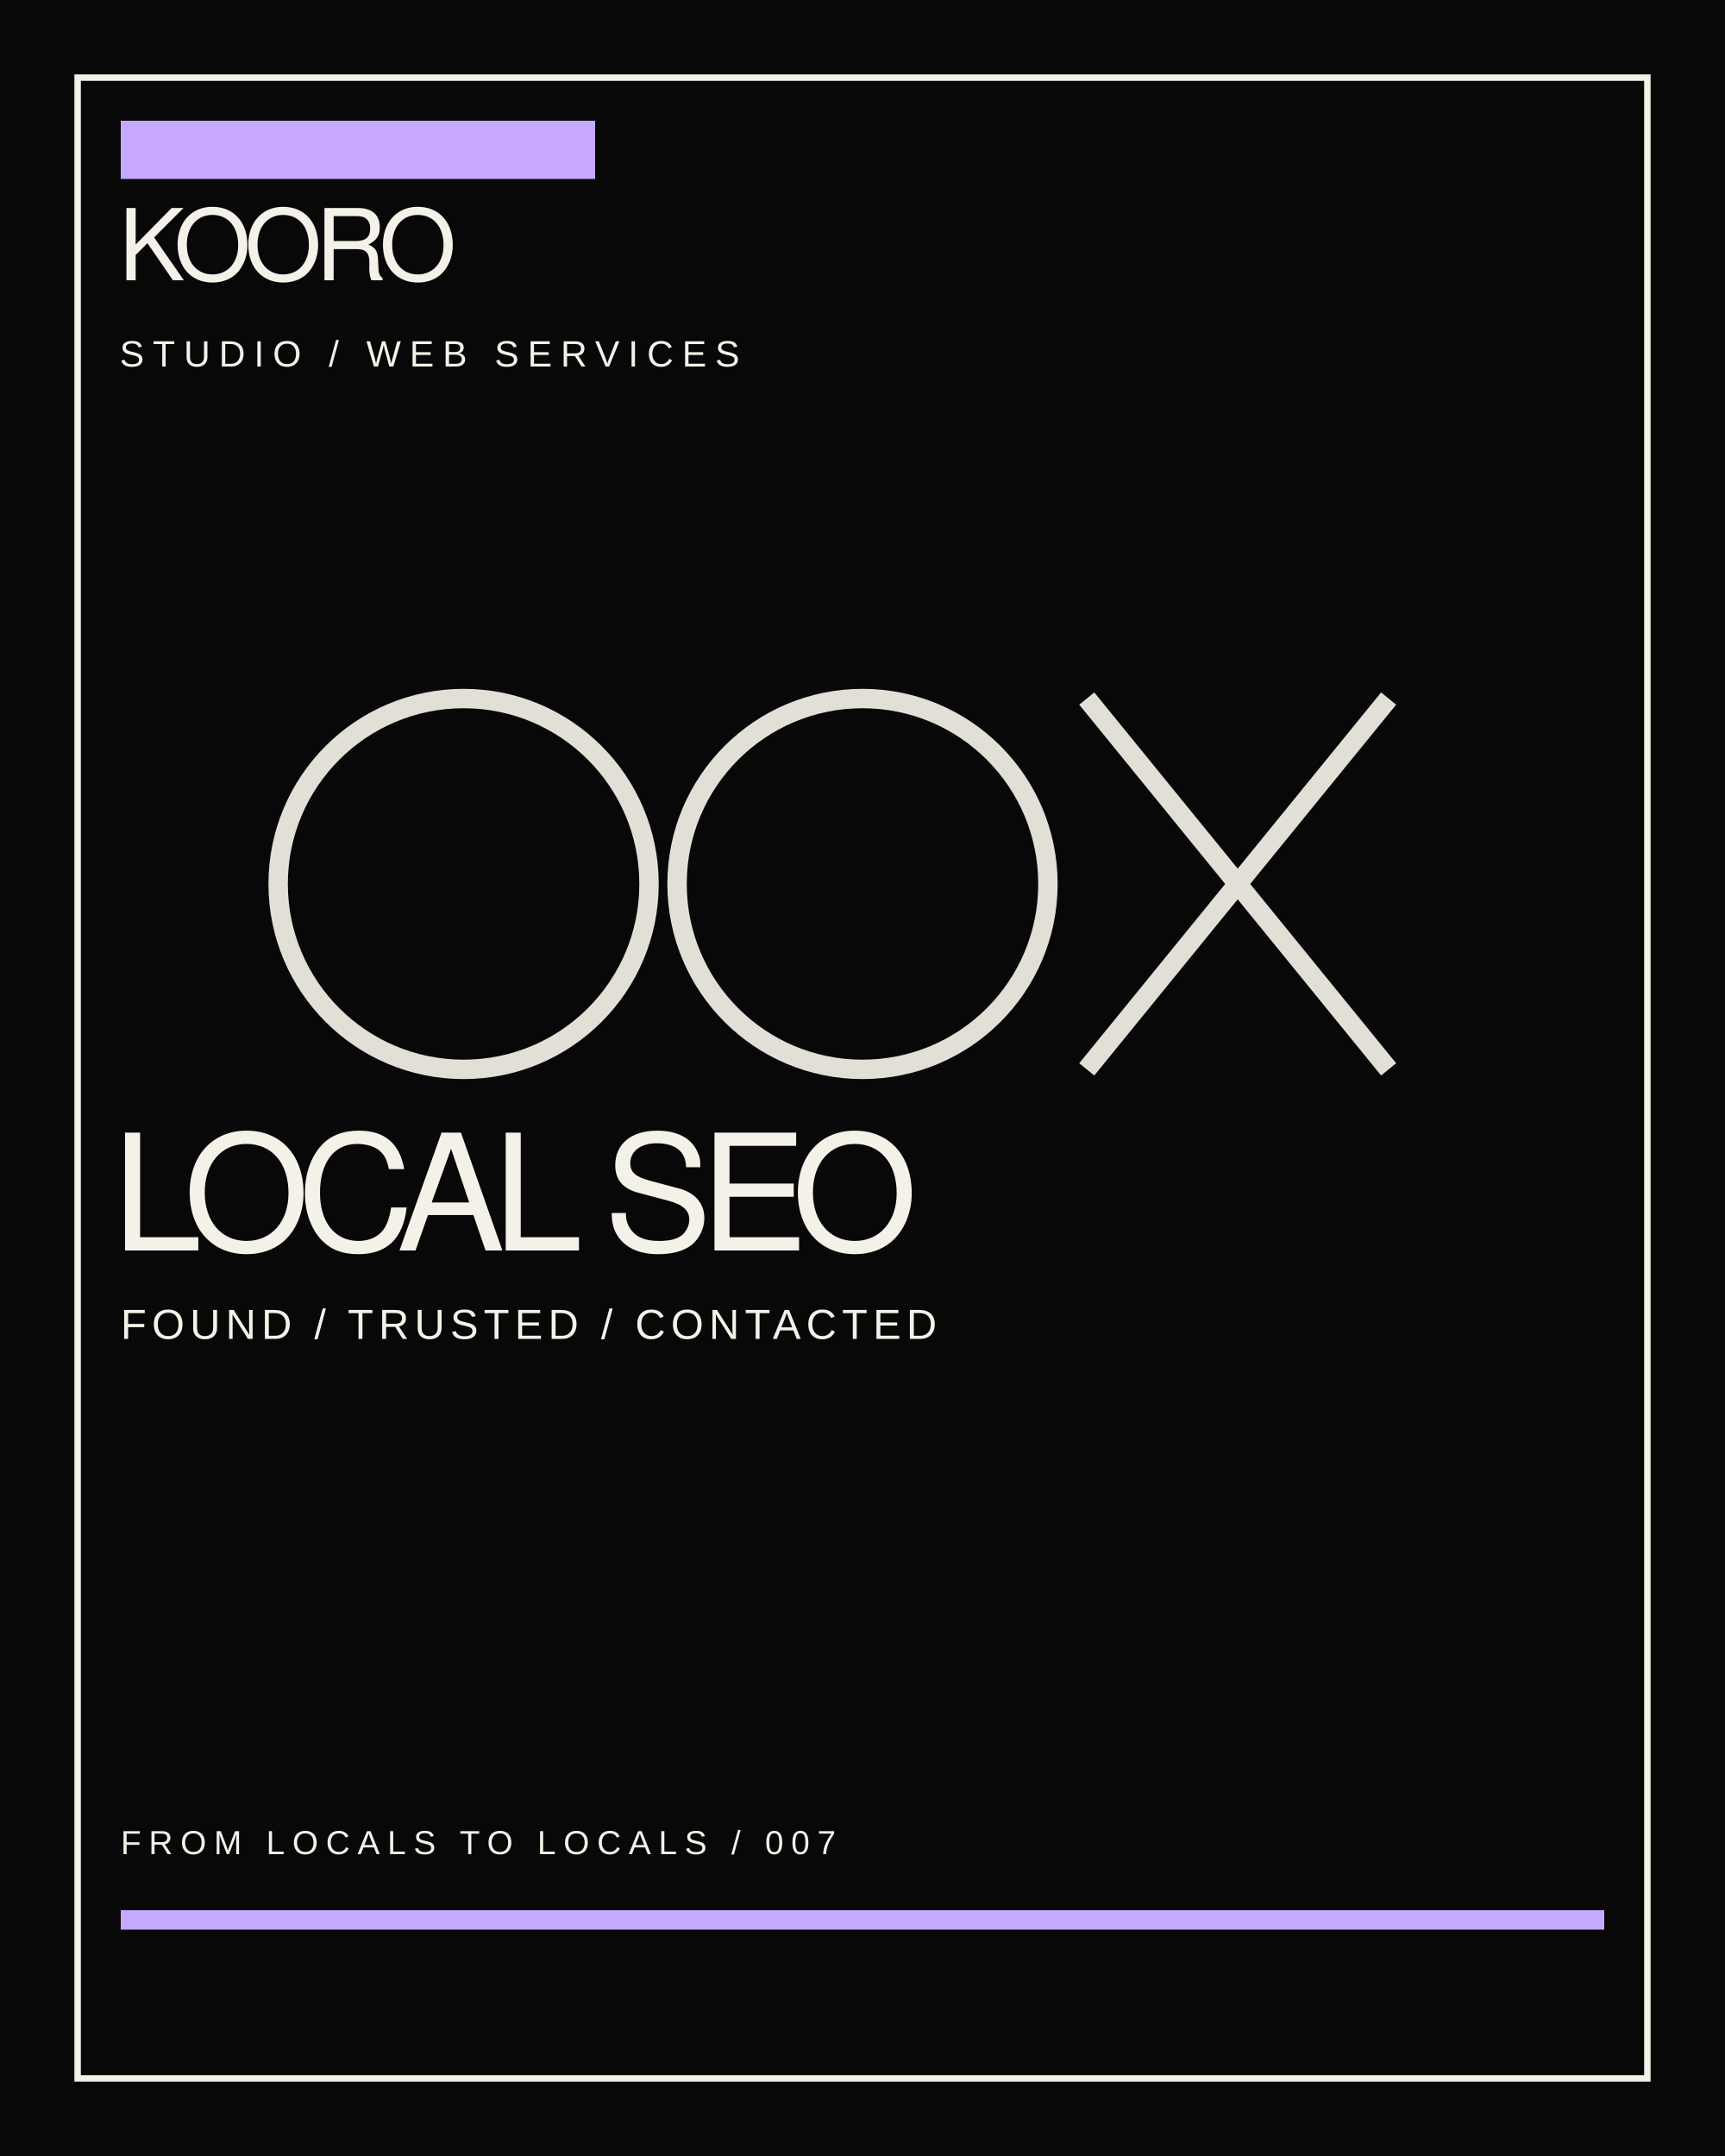
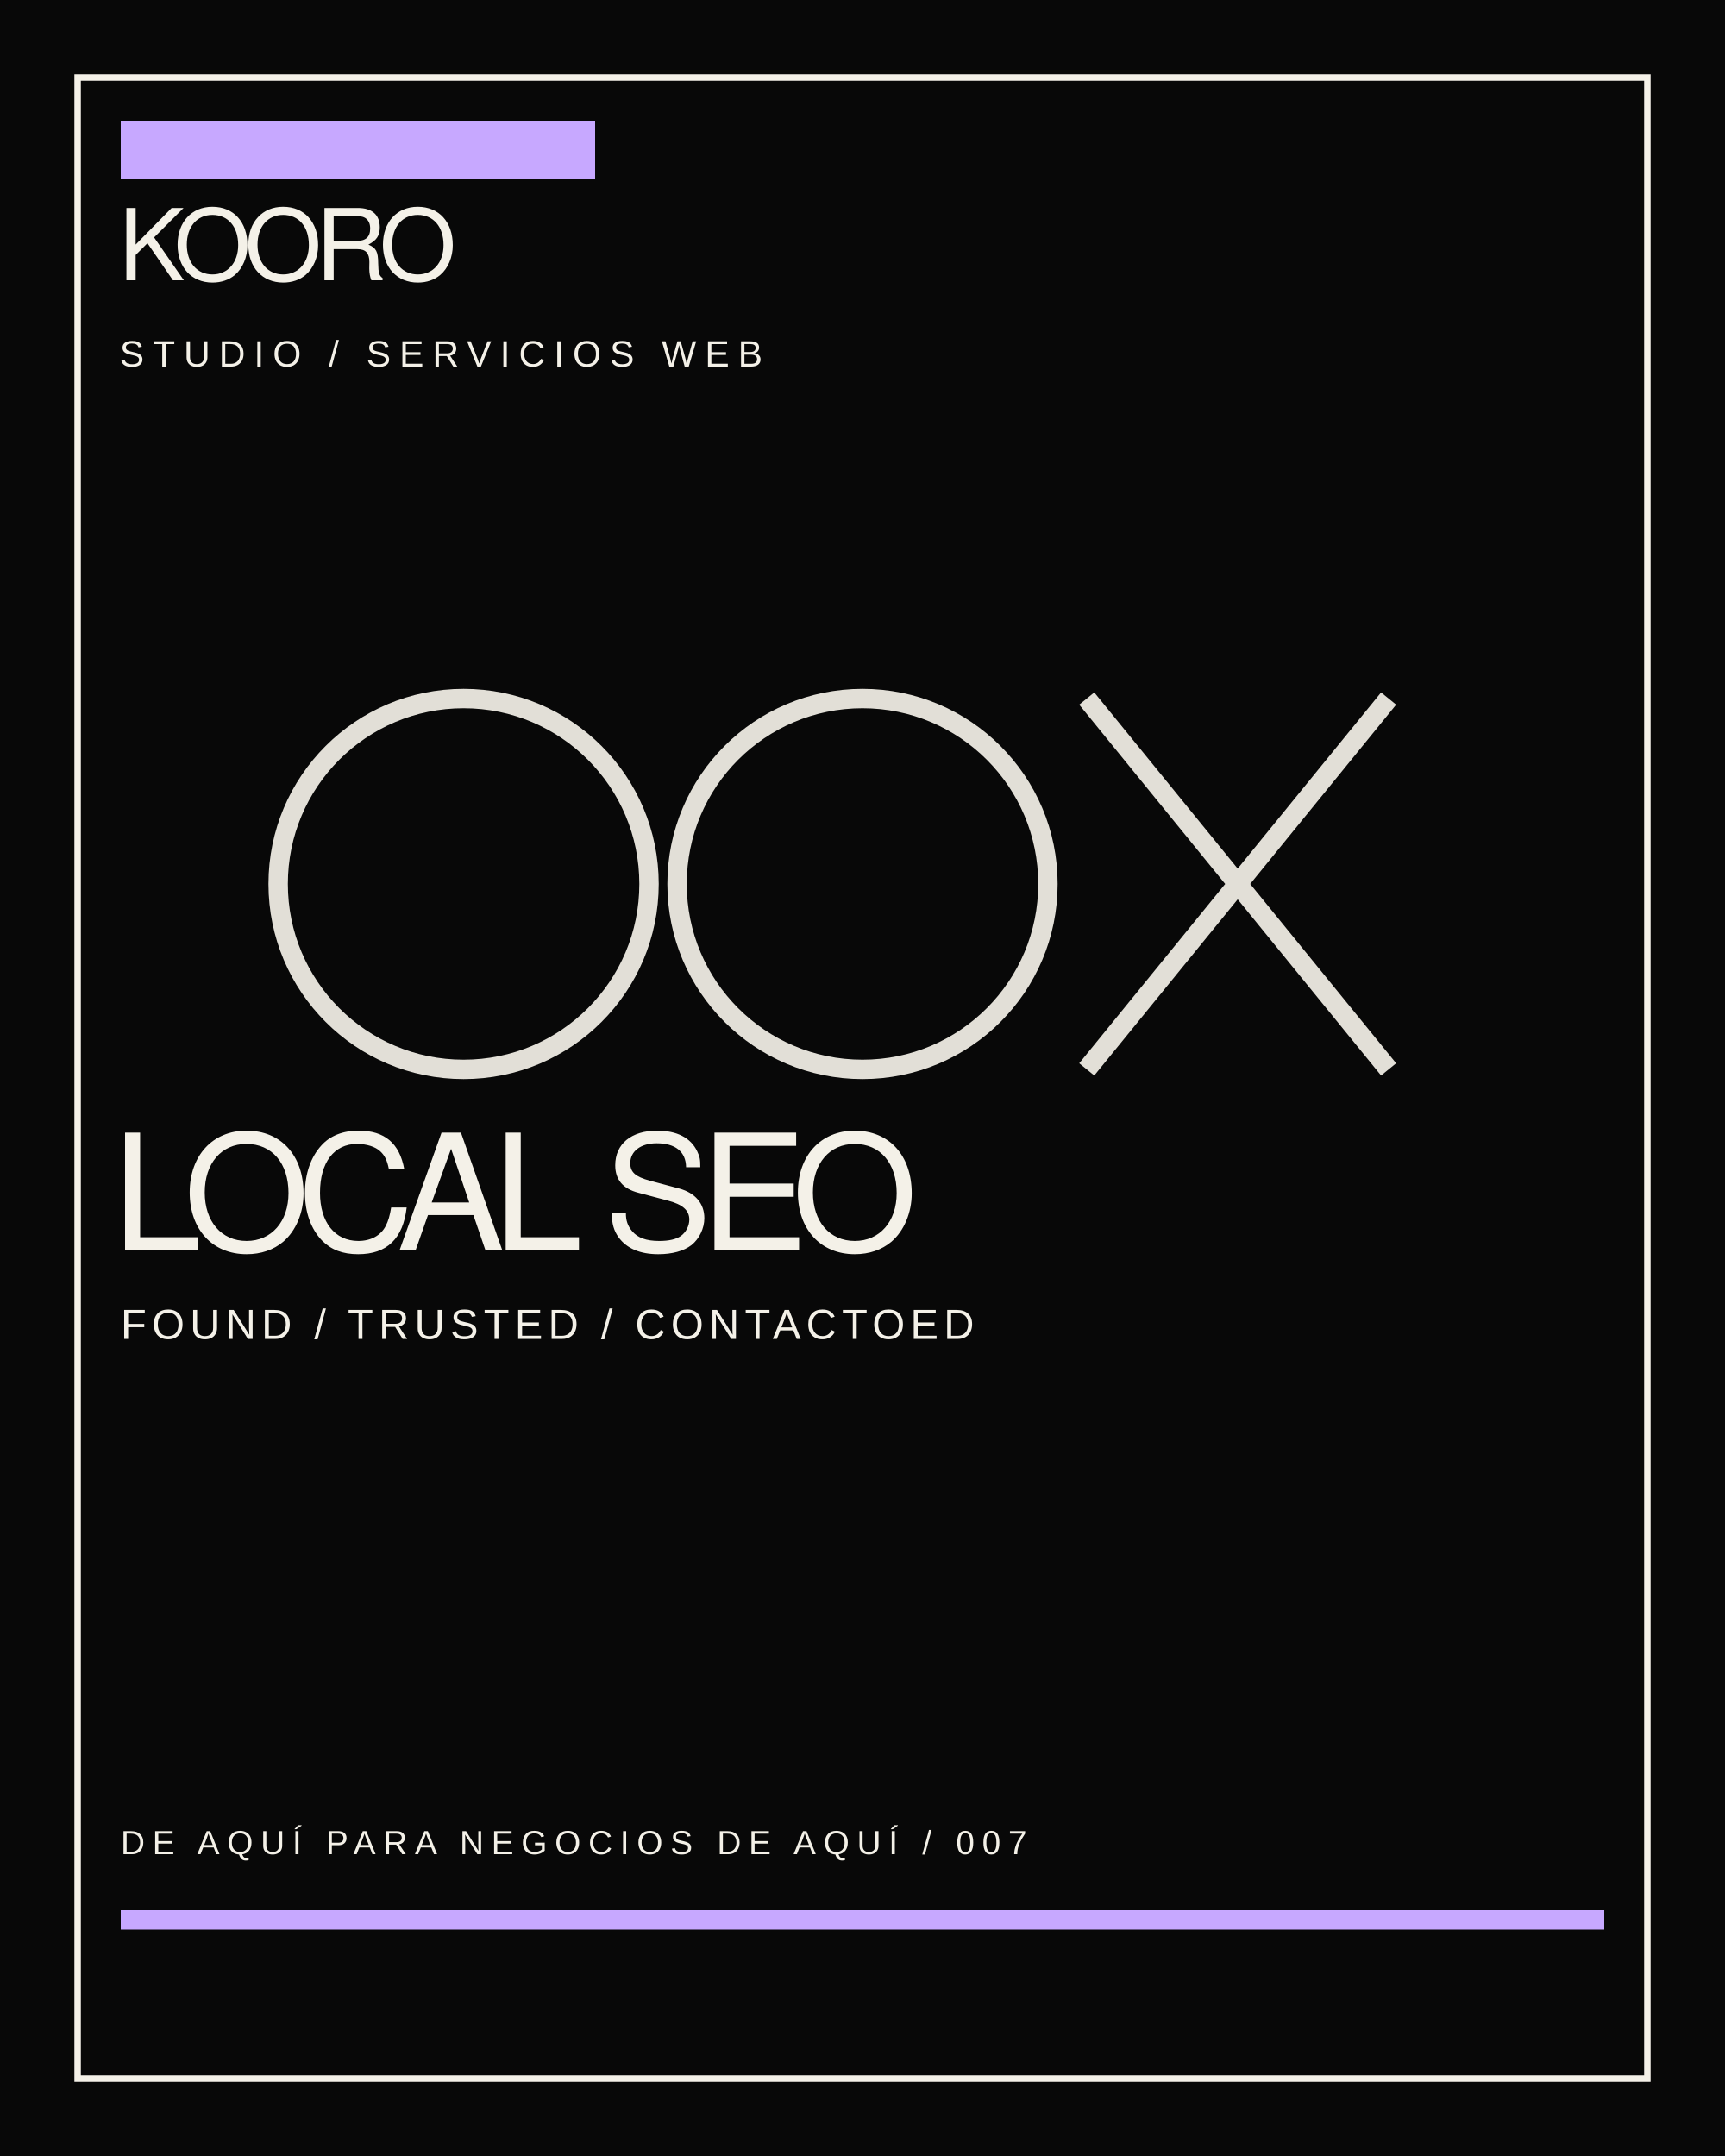
<svg xmlns="http://www.w3.org/2000/svg" viewBox="0 0 1600 2000" role="img" aria-labelledby="title desc">
  <rect width="1600" height="2000" fill="#080808" />
  <rect x="72" y="72" width="1456" height="1856" fill="none" stroke="#f4f1e8" stroke-width="6" />
  <rect x="112" y="112" width="440" height="54" fill="#c7a8ff" />
  <text x="110" y="260" fill="#f4f1e8" font-family="Arial Black, Helvetica, sans-serif" font-size="92" letter-spacing="-6">KOORO</text>
-   <text x="111" y="340" fill="#f4f1e8" font-family="Arial, Helvetica, sans-serif" font-size="34" letter-spacing="8">STUDIO / WEB SERVICES</text>
+   <text x="111" y="340" fill="#f4f1e8" font-family="Arial, Helvetica, sans-serif" font-size="34" letter-spacing="8">STUDIO / SERVICIOS WEB</text>
  <g fill="none" stroke="#f4f1e8" stroke-width="18" opacity="0.92">
    <circle cx="430" cy="820" r="172" />
    <circle cx="800" cy="820" r="172" />
    <path d="M1008 648 L1288 992 M1288 648 L1008 992" />
  </g>
  <text x="104" y="1160" fill="#f4f1e8" font-family="Arial Black, Helvetica, sans-serif" font-size="150" letter-spacing="-11">LOCAL SEO</text>
-   <text x="112" y="1242" fill="#f4f1e8" font-family="Arial, Helvetica, sans-serif" font-size="39" letter-spacing="5">FOUND / TRUSTED / CONTACTED</text>
-   <text x="112" y="1720" fill="#f4f1e8" font-family="Arial, Helvetica, sans-serif" font-size="31" letter-spacing="7">FROM LOCALS TO LOCALS / 007</text>
+   <text x="112" y="1242" fill="#f4f1e8" font-family="Arial, Helvetica, sans-serif" font-size="39" letter-spacing="5">FOUND / TRUSTED / CONTACTOED</text>
+   <text x="112" y="1720" fill="#f4f1e8" font-family="Arial, Helvetica, sans-serif" font-size="31" letter-spacing="7">DE AQUÍ PARA NEGOCIOS DE AQUÍ / 007</text>
  <rect x="112" y="1772" width="1376" height="18" fill="#c7a8ff" />
</svg>
